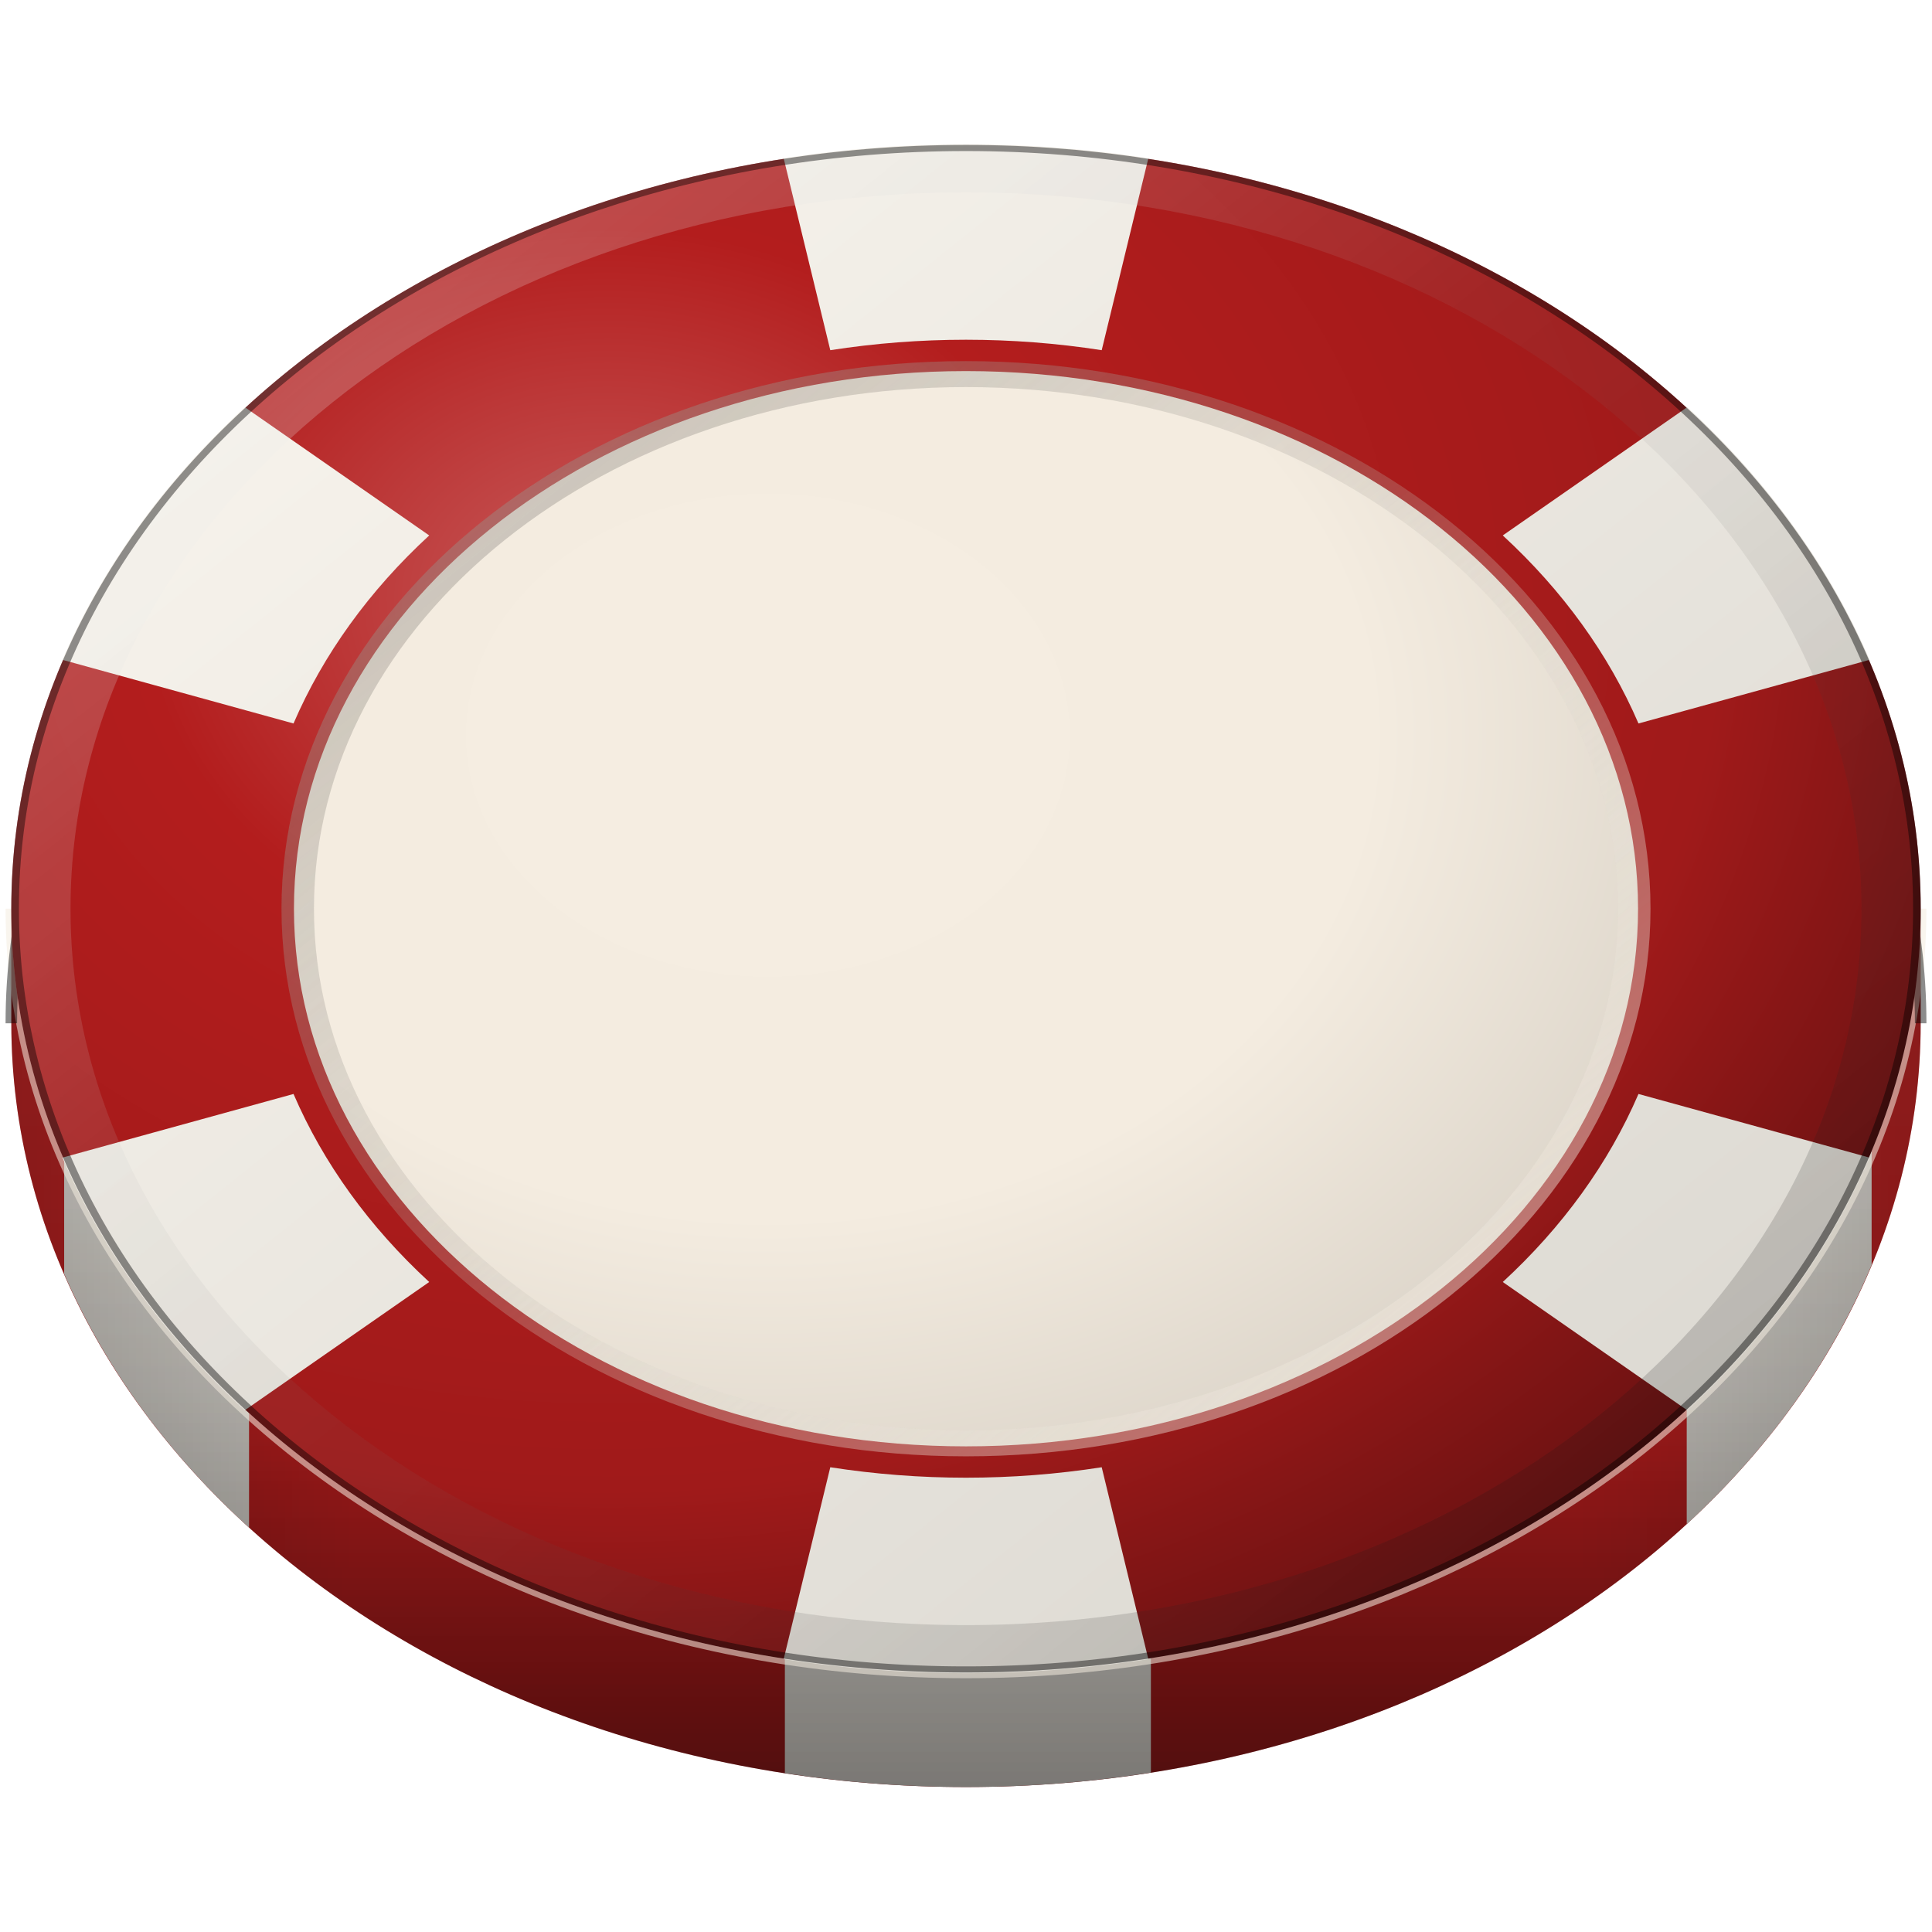
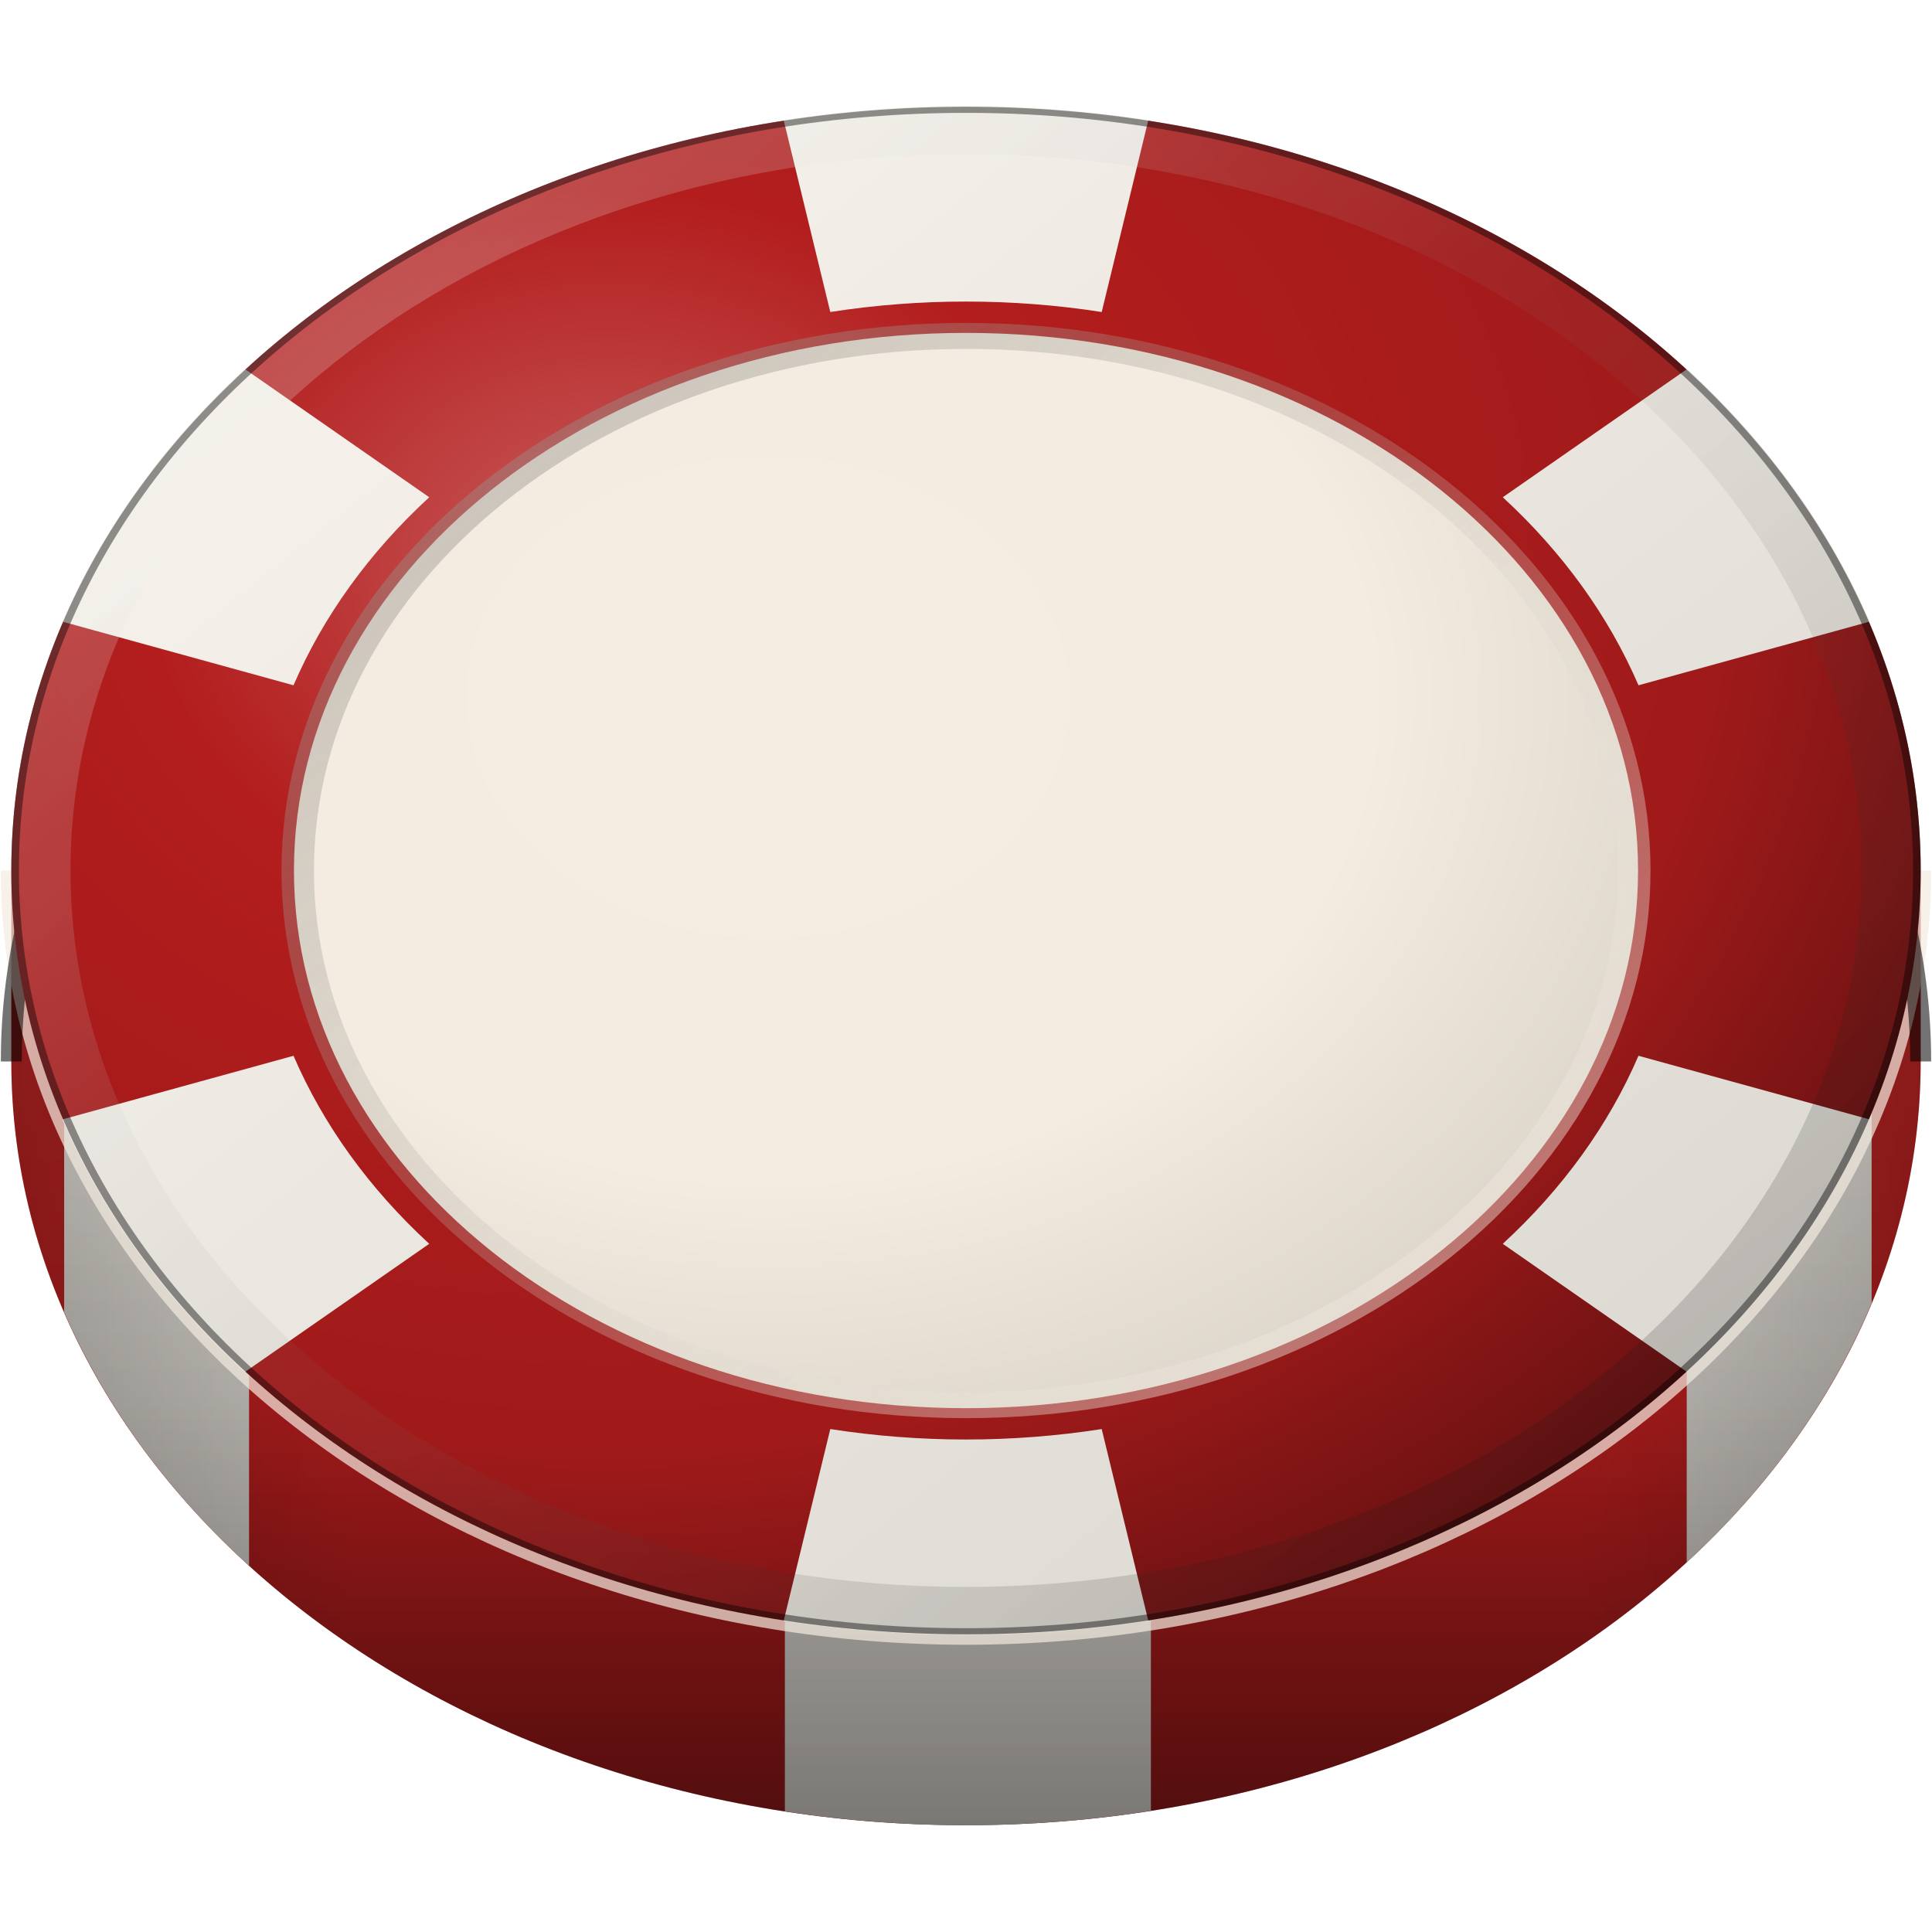
<svg xmlns="http://www.w3.org/2000/svg" width="1024" height="1024" viewBox="0 0 1024 1024">
  <defs>
    <radialGradient id="body" gradientUnits="userSpaceOnUse" cx="322.0" cy="307.0" r="819.7">
      <stop offset="0.000" stop-color="#c85b5b" />
      <stop offset="0.300" stop-color="#b31d1d" />
      <stop offset="0.720" stop-color="#a01a1a" />
      <stop offset="1.000" stop-color="#611010" />
    </radialGradient>
    <radialGradient id="inlay" gradientUnits="userSpaceOnUse" cx="407.0" cy="397.0" r="581.9">
      <stop offset="0.000" stop-color="#f5ede1" />
      <stop offset="0.550" stop-color="#f4ece0" />
      <stop offset="1.000" stop-color="#d6cfc4" />
    </radialGradient>
    <linearGradient id="ins" gradientUnits="userSpaceOnUse" x1="6.0" y1="6.0" x2="1018.0" y2="1018.0">
      <stop offset="0.000" stop-color="#fbf7f0" stop-opacity="1.00" />
      <stop offset="1.000" stop-color="#d8d5ce" stop-opacity="1.00" />
    </linearGradient>
    <linearGradient id="sheen" gradientUnits="userSpaceOnUse" x1="6.0" y1="6.0" x2="1018.0" y2="1018.0">
      <stop offset="0.000" stop-color="#ffffff" stop-opacity="0.30" />
      <stop offset="0.450" stop-color="#ffffff" stop-opacity="0.05" />
      <stop offset="1.000" stop-color="#ffffff" stop-opacity="0.00" />
    </linearGradient>
    <linearGradient id="shade" gradientUnits="userSpaceOnUse" x1="6.0" y1="6.0" x2="1018.0" y2="1018.0">
      <stop offset="0.000" stop-color="#000000" stop-opacity="0.00" />
      <stop offset="0.550" stop-color="#000000" stop-opacity="0.05" />
      <stop offset="1.000" stop-color="#000000" stop-opacity="0.22" />
    </linearGradient>
    <linearGradient id="stepdark" gradientUnits="userSpaceOnUse" x1="6.0" y1="6.0" x2="1018.0" y2="1018.0">
      <stop offset="0.000" stop-color="#88837c" stop-opacity="0.62" />
      <stop offset="0.550" stop-color="#88837c" stop-opacity="0.10" />
      <stop offset="1.000" stop-color="#88837c" stop-opacity="0.00" />
    </linearGradient>
    <linearGradient id="steplight" gradientUnits="userSpaceOnUse" x1="6.0" y1="6.0" x2="1018.0" y2="1018.0">
      <stop offset="0.000" stop-color="#f6efe4" stop-opacity="0.00" />
      <stop offset="0.450" stop-color="#f6efe4" stop-opacity="0.10" />
      <stop offset="1.000" stop-color="#f6efe4" stop-opacity="0.70" />
    </linearGradient>
-     <linearGradient id="oblband" gradientUnits="userSpaceOnUse" x1="512.0" y1="481.6" x2="512.0" y2="947.2">
+     <linearGradient id="oblband" gradientUnits="userSpaceOnUse" x1="512.0" y1="461.4" x2="512.0" y2="967.4">
      <stop offset="0.000" stop-color="#b62727" stop-opacity="1.00" />
      <stop offset="0.550" stop-color="#b31d1d" stop-opacity="1.00" />
      <stop offset="1.000" stop-color="#6c1212" stop-opacity="1.00" />
    </linearGradient>
-     <linearGradient id="oblins" gradientUnits="userSpaceOnUse" x1="512.0" y1="481.6" x2="512.0" y2="947.2">
+     <linearGradient id="oblins" gradientUnits="userSpaceOnUse" x1="512.0" y1="461.4" x2="512.0" y2="967.4">
      <stop offset="0.000" stop-color="#fbf7ef" stop-opacity="1.00" />
      <stop offset="1.000" stop-color="#a29f9a" stop-opacity="1.00" />
    </linearGradient>
-     <linearGradient id="oblshade" gradientUnits="userSpaceOnUse" x1="512.0" y1="481.6" x2="512.0" y2="947.2">
+     <linearGradient id="oblshade" gradientUnits="userSpaceOnUse" x1="512.0" y1="461.4" x2="512.0" y2="967.4">
      <stop offset="0.000" stop-color="#000000" stop-opacity="0.00" />
      <stop offset="0.550" stop-color="#000000" stop-opacity="0.06" />
      <stop offset="1.000" stop-color="#000000" stop-opacity="0.22" />
    </linearGradient>
    <linearGradient id="oblside" gradientUnits="userSpaceOnUse" x1="6.0" y1="512.0" x2="1018.0" y2="512.0">
      <stop offset="0.000" stop-color="#000000" stop-opacity="0.22" />
      <stop offset="0.180" stop-color="#000000" stop-opacity="0.03" />
      <stop offset="0.820" stop-color="#000000" stop-opacity="0.03" />
      <stop offset="1.000" stop-color="#000000" stop-opacity="0.22" />
    </linearGradient>
  </defs>
-   <path d="M 6.00 481.64 A 506.00 404.80 0 0 0 1018.00 481.64 L 1018.00 542.36 A 506.00 404.80 0 0 1 6.00 542.36 Z" fill="url(#oblband)" />
-   <path d="M 34.00 614.43 A 506.00 404.80 0 0 0 132.00 748.94 L 132.00 809.66 A 506.00 404.80 0 0 1 34.00 675.15 Z" fill="url(#oblins)" />
-   <path d="M 416.00 879.09 A 506.00 404.80 0 0 0 610.00 878.78 L 610.00 939.50 A 506.00 404.80 0 0 1 416.00 939.81 Z" fill="url(#oblins)" />
-   <path d="M 894.00 747.11 A 506.00 404.80 0 0 0 992.00 609.73 L 992.00 670.45 A 506.00 404.80 0 0 1 894.00 807.83 Z" fill="url(#oblins)" />
-   <path d="M 6.00 481.64 A 506.00 404.80 0 0 0 1018.00 481.64 L 1018.00 542.36 A 506.00 404.80 0 0 1 6.00 542.36 Z" fill="url(#oblshade)" />
-   <path d="M 6.00 481.64 A 506.00 404.80 0 0 0 1018.00 481.64 L 1018.00 542.36 A 506.00 404.80 0 0 1 6.00 542.36 Z" fill="url(#oblside)" />
-   <path d="M 6.00 481.64 A 506.00 404.80 0 0 0 1018.00 481.64" fill="none" stroke="#f4ece0" stroke-opacity="0.55" stroke-width="6.1" />
-   <path d="M 1018.00 542.36 A 506.00 404.80 0 0 0 6.00 542.36" fill="none" stroke="#000000" stroke-opacity="0.45" stroke-width="6.1" />
-   <g transform="translate(0 72.04) scale(1 0.8)">
+   <path d="M 6.00 461.40 A 506.00 404.80 0 0 0 1018.00 461.40 L 1018.00 562.60 A 506.00 404.80 0 0 1 6.00 562.60 Z" fill="url(#oblband)" />
+   <path d="M 34.00 594.19 A 506.00 404.80 0 0 0 132.00 728.70 L 132.00 829.90 A 506.00 404.80 0 0 1 34.00 695.39 Z" fill="url(#oblins)" />
+   <path d="M 416.00 858.85 A 506.00 404.80 0 0 0 610.00 858.54 L 610.00 959.74 A 506.00 404.80 0 0 1 416.00 960.05 Z" fill="url(#oblins)" />
+   <path d="M 894.00 726.87 A 506.00 404.80 0 0 0 992.00 589.49 L 992.00 690.69 A 506.00 404.80 0 0 1 894.00 828.07 Z" fill="url(#oblins)" />
+   <path d="M 6.00 461.40 A 506.00 404.80 0 0 0 1018.00 461.40 L 1018.00 562.60 A 506.00 404.80 0 0 1 6.00 562.60 Z" fill="url(#oblshade)" />
+   <path d="M 6.00 461.40 A 506.00 404.80 0 0 0 1018.00 461.40 L 1018.00 562.60 A 506.00 404.80 0 0 1 6.00 562.60 Z" fill="url(#oblside)" />
+   <path d="M 6.00 461.40 A 506.00 404.80 0 0 0 1018.00 461.40" fill="none" stroke="#f4ece0" stroke-opacity="0.70" stroke-width="11.1" />
+   <path d="M 1018.00 562.60 A 506.00 404.80 0 0 0 6.00 562.60" fill="none" stroke="#000000" stroke-opacity="0.55" stroke-width="11.1" />
+   <g transform="translate(0 51.80) scale(1 0.8)">
    <circle cx="512.0" cy="512.0" r="506.0" fill="url(#body)" />
    <path d="M 415.35 14.80 A 506.51 506.51 0 0 1 608.65 14.80 L 583.93 141.96 A 376.97 376.97 0 0 0 440.07 141.96 Z" fill="url(#ins)" />
    <path d="M 894.26 179.70 A 506.51 506.51 0 0 1 990.91 347.10 L 868.43 389.27 A 376.97 376.97 0 0 0 796.50 264.69 Z" fill="url(#ins)" />
    <path d="M 990.91 676.90 A 506.51 506.51 0 0 1 894.26 844.30 L 796.50 759.31 A 376.97 376.97 0 0 0 868.43 634.73 Z" fill="url(#ins)" />
    <path d="M 608.65 1009.20 A 506.51 506.51 0 0 1 415.35 1009.20 L 440.07 882.04 A 376.97 376.97 0 0 0 583.93 882.04 Z" fill="url(#ins)" />
    <path d="M 129.74 844.30 A 506.51 506.51 0 0 1 33.09 676.90 L 155.57 634.73 A 376.97 376.97 0 0 0 227.50 759.31 Z" fill="url(#ins)" />
    <path d="M 33.09 347.10 A 506.51 506.51 0 0 1 129.74 179.70 L 227.50 264.69 A 376.97 376.97 0 0 0 155.57 389.27 Z" fill="url(#ins)" />
    <circle cx="512.0" cy="512.0" r="356.2" fill="url(#inlay)" />
    <path d="M 874.80 512.00 A 362.80 362.80 0 1 1 149.20 512.00 A 362.80 362.80 0 1 1 874.80 512.00 Z M 857.60 512.00 A 345.60 345.60 0 1 1 166.40 512.00 A 345.60 345.60 0 1 1 857.60 512.00 Z" fill="url(#stepdark)" fill-rule="evenodd" />
    <path d="M 874.80 512.00 A 362.80 362.80 0 1 1 149.20 512.00 A 362.80 362.80 0 1 1 874.80 512.00 Z M 857.60 512.00 A 345.60 345.60 0 1 1 166.40 512.00 A 345.60 345.60 0 1 1 857.60 512.00 Z" fill="url(#steplight)" fill-rule="evenodd" />
    <path d="M 1018.00 512.00 A 506.00 506.00 0 1 1 6.00 512.00 A 506.00 506.00 0 1 1 1018.00 512.00 Z M 986.63 512.00 A 474.63 474.63 0 1 1 37.37 512.00 A 474.63 474.63 0 1 1 986.63 512.00 Z" fill="url(#sheen)" fill-rule="evenodd" />
    <path d="M 1018.00 512.00 A 506.00 506.00 0 1 1 6.00 512.00 A 506.00 506.00 0 1 1 1018.00 512.00 Z M 986.63 512.00 A 474.63 474.63 0 1 1 37.37 512.00 A 474.63 474.63 0 1 1 986.63 512.00 Z" fill="url(#shade)" fill-rule="evenodd" />
    <circle cx="512.0" cy="512.0" r="504.0" fill="none" stroke="#000000" stroke-opacity="0.42" stroke-width="4.05" />
  </g>
</svg>
